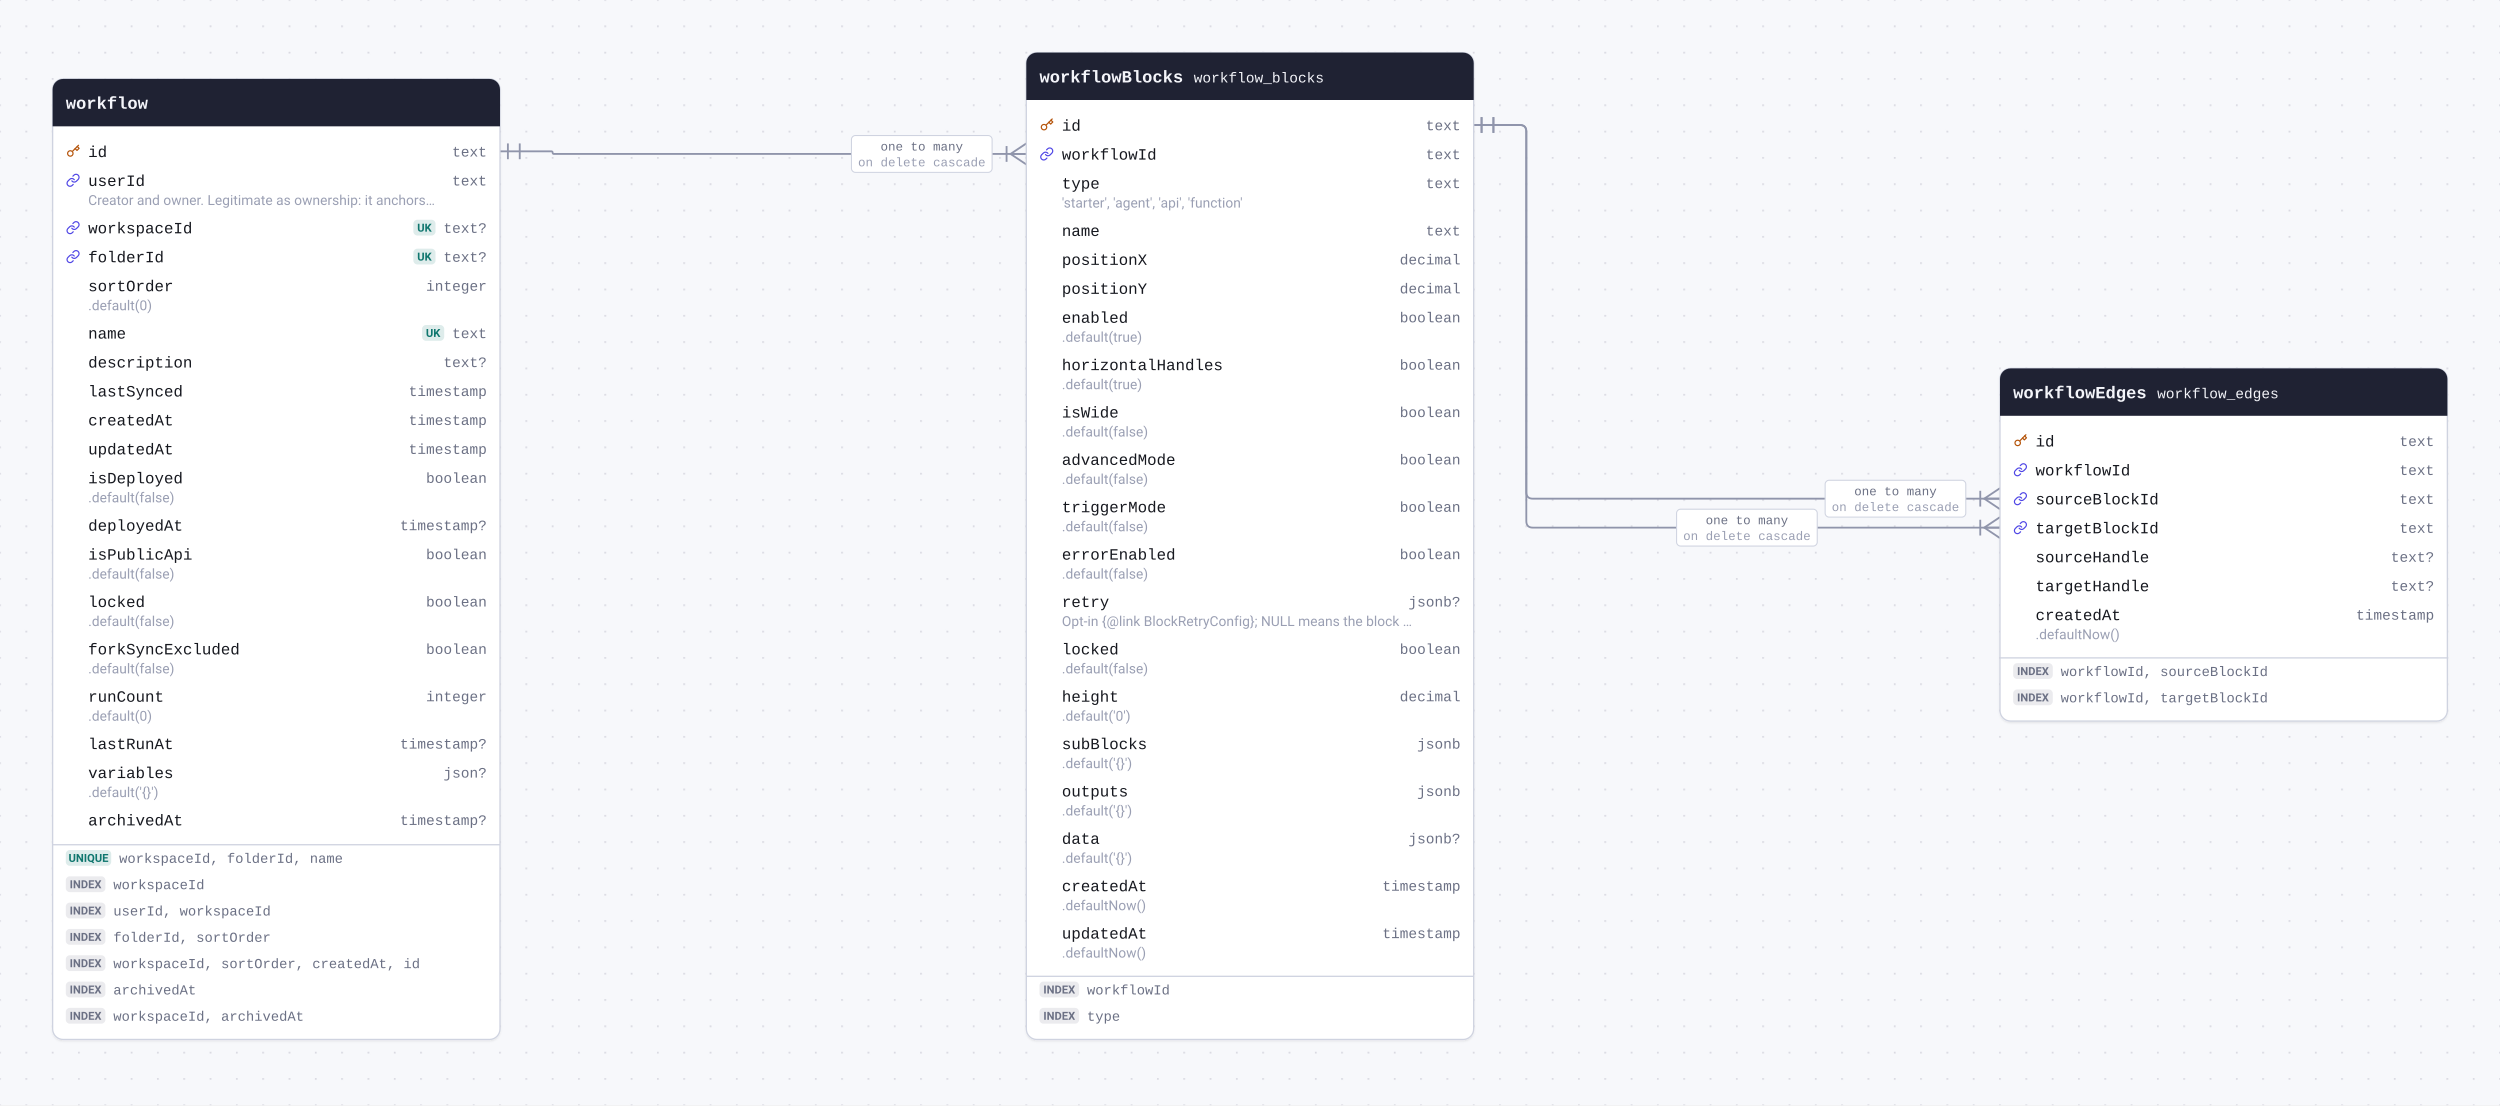
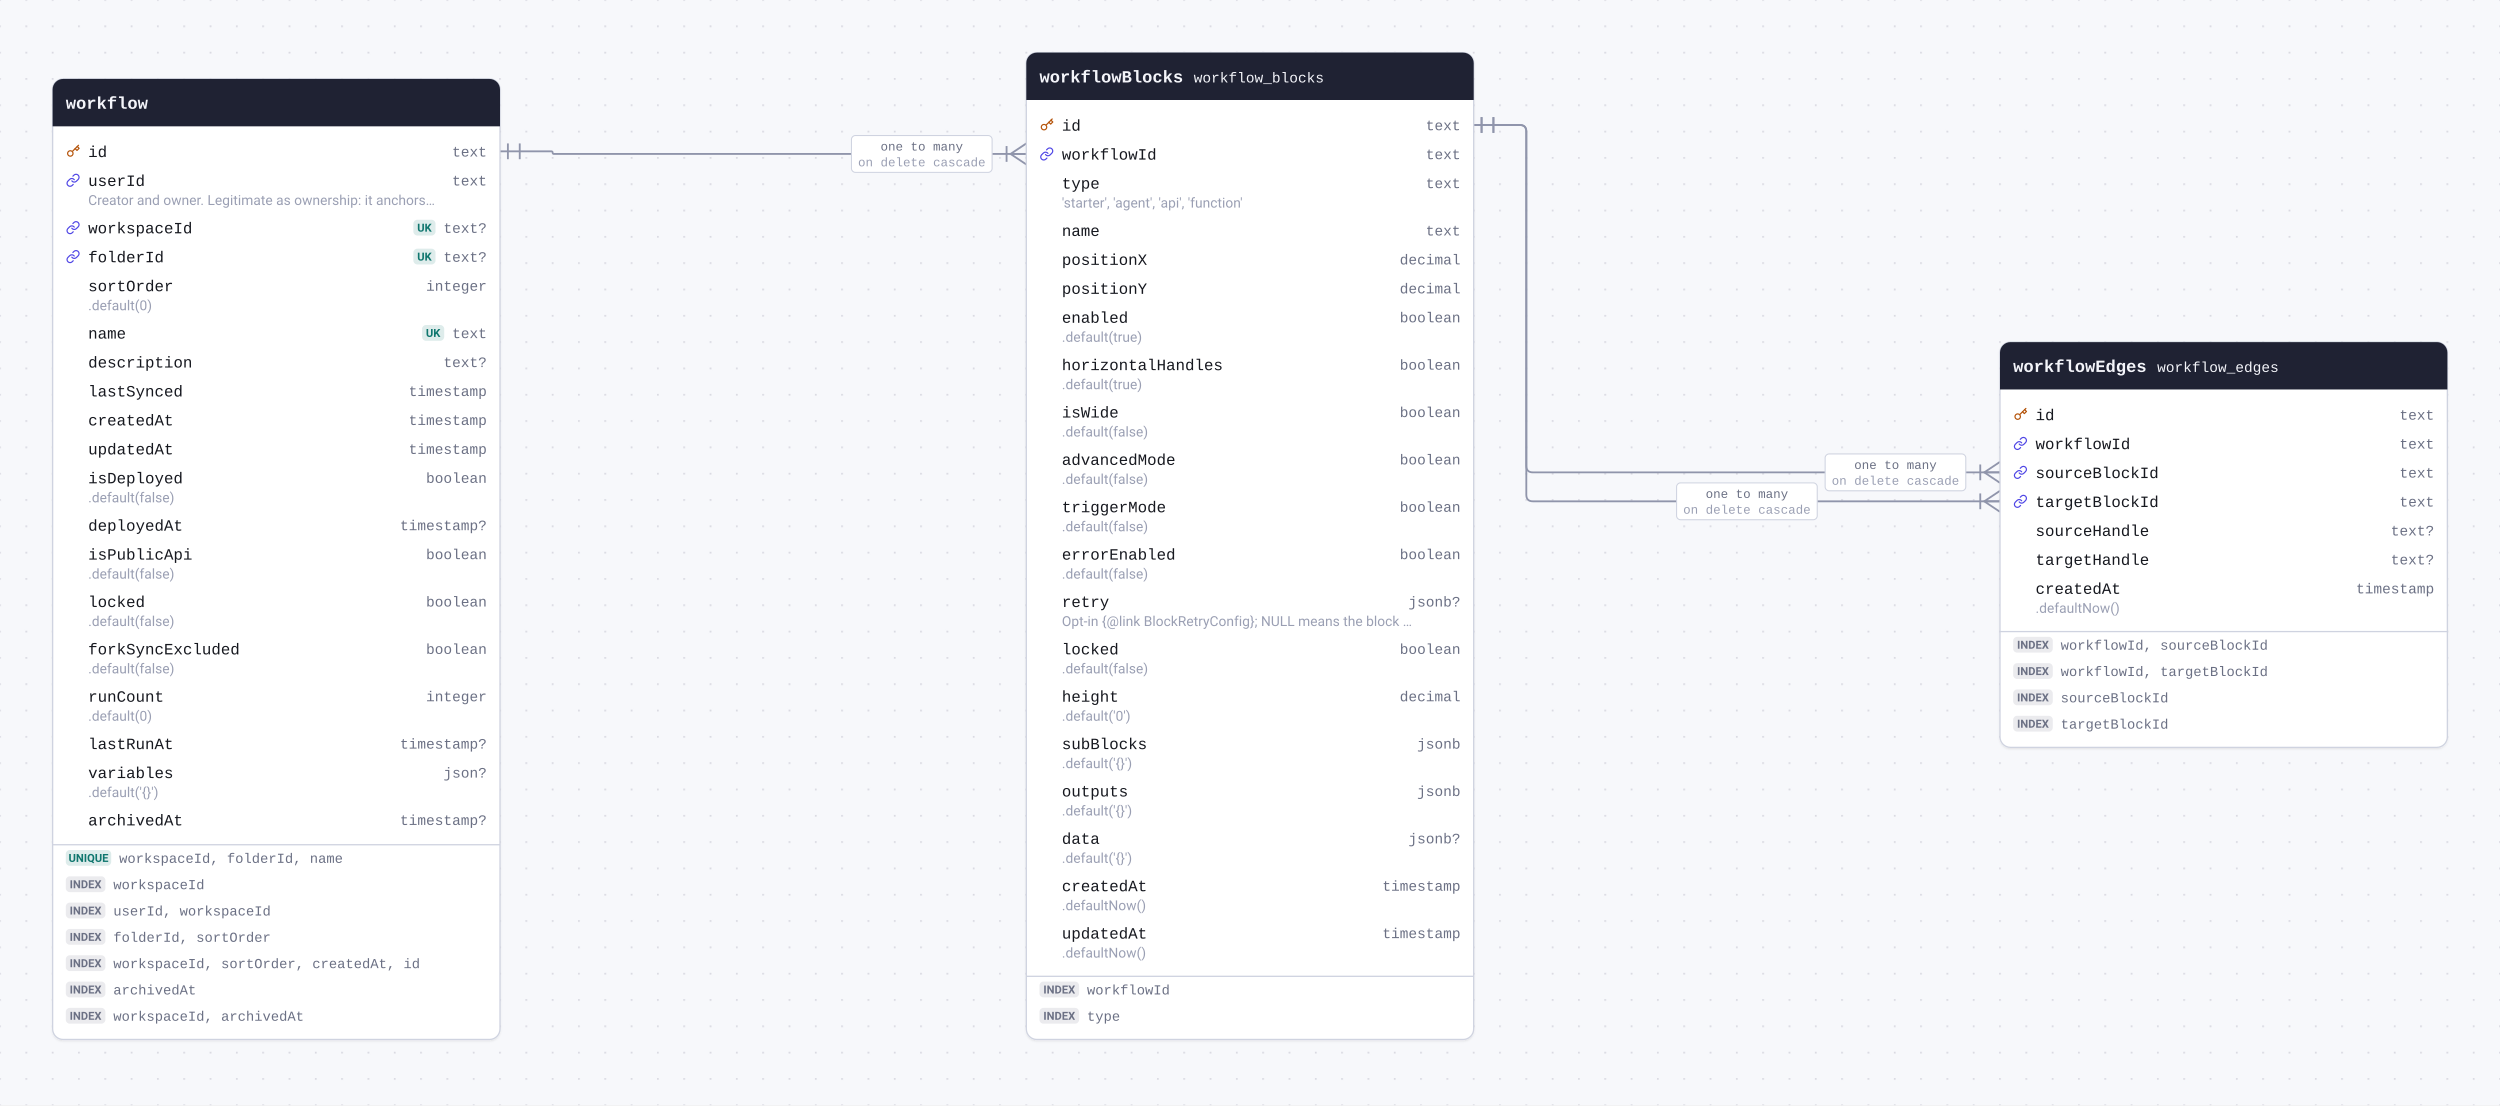
<svg xmlns="http://www.w3.org/2000/svg" width="1900" height="840" viewBox="0 0 1900 840">
  <defs>
    <pattern id="dots" x="-0.7" y="-0.7" width="20" height="20" patternUnits="userSpaceOnUse">
      <circle cx="0.7" cy="0.7" r="0.7" fill="#d4d4dc" />
    </pattern>
    <filter id="node-shadow" x="-5%" y="-5%" width="110%" height="115%">
      <feDropShadow dx="0" dy="1" stdDeviation="1" flood-color="#000000" flood-opacity="0.08" />
    </filter>
  </defs>
  <rect x="0" y="0" width="1900" height="840" fill="#f7f8fb" />
  <rect x="0" y="0" width="1900" height="840" fill="url(#dots)" />
  <g class="relation-edge">
    <path d="M380 115L400 115L 419,115Q 420,115 420,116L 420,116Q 420,117 421,117L760 117L780 117" fill="none" stroke="#9095ab" stroke-width="1.4" />
    <g transform="translate(380 115) scale(-1 1)" fill="none" stroke="#9095ab" stroke-width="1.4">
      <path d="M-6 -6 L-6 6" />
      <path d="M-15 -6 L-15 6" />
    </g>
    <g transform="translate(780 117)" fill="none" stroke="#9095ab" stroke-width="1.4">
      <path d="M0 -8 L-12 0 L0 8 M-12 0 L0 0" />
      <path d="M-15 -6 L-15 6" />
    </g>
  </g>
  <g class="relation-edge">
-     <path d="M1120 95L1140 95L 1155,95Q 1160,95 1160,100L 1160,374Q 1160,379 1165,379L1500 379L1520 379" fill="none" stroke="#9095ab" stroke-width="1.4" />
+     <path d="M1120 95L1140 95L 1155,95Q 1160,95 1160,100L 1160,354Q 1160,359 1165,359L1500 359L1520 359" fill="none" stroke="#9095ab" stroke-width="1.4" />
    <g transform="translate(1120 95) scale(-1 1)" fill="none" stroke="#9095ab" stroke-width="1.4">
      <path d="M-6 -6 L-6 6" />
      <path d="M-15 -6 L-15 6" />
    </g>
-     <g transform="translate(1520 379)" fill="none" stroke="#9095ab" stroke-width="1.4">
+     <g transform="translate(1520 359)" fill="none" stroke="#9095ab" stroke-width="1.4">
      <path d="M0 -8 L-12 0 L0 8 M-12 0 L0 0" />
      <path d="M-15 -6 L-15 6" />
    </g>
  </g>
  <g class="relation-edge">
-     <path d="M1120 95L1140 95L 1155,95Q 1160,95 1160,100L 1160,396Q 1160,401 1165,401L1500 401L1520 401" fill="none" stroke="#9095ab" stroke-width="1.4" />
+     <path d="M1120 95L1140 95L 1155,95Q 1160,95 1160,100L 1160,376Q 1160,381 1165,381L1500 381L1520 381" fill="none" stroke="#9095ab" stroke-width="1.4" />
    <g transform="translate(1120 95) scale(-1 1)" fill="none" stroke="#9095ab" stroke-width="1.4">
      <path d="M-6 -6 L-6 6" />
      <path d="M-15 -6 L-15 6" />
    </g>
-     <g transform="translate(1520 401)" fill="none" stroke="#9095ab" stroke-width="1.4">
+     <g transform="translate(1520 381)" fill="none" stroke="#9095ab" stroke-width="1.4">
      <path d="M0 -8 L-12 0 L0 8 M-12 0 L0 0" />
      <path d="M-15 -6 L-15 6" />
    </g>
  </g>
  <g class="model-node">
    <clipPath id="node-clip-0">
      <rect x="40" y="60" width="340" height="730" rx="8" />
    </clipPath>
    <rect x="40" y="60" width="340" height="730" rx="8" fill="#ffffff" stroke="#cfd3e0" filter="url(#node-shadow)" />
    <rect x="40" y="60" width="340" height="36" fill="#1f2233" clip-path="url(#node-clip-0)" />
    <text x="50" y="82.68" font-family="ui-monospace, SF Mono, Menlo, Consolas, Liberation Mono, DejaVu Sans Mono, monospace" font-size="13" font-weight="700" fill="#f4f5fa">workflow</text>
    <g transform="translate(50 109.5) scale(0.46)" fill="none" stroke="#b45309" stroke-width="2" stroke-linecap="round" stroke-linejoin="round">
      <circle cx="7.5" cy="15.5" r="4.5" />
      <path d="m21 2-9.6 9.6" />
      <path d="m15.5 7.5 3 3L22 7l-3-3" />
    </g>
    <text x="67" y="119.32" font-family="ui-monospace, SF Mono, Menlo, Consolas, Liberation Mono, DejaVu Sans Mono, monospace" font-size="12" fill="#16181f">id</text>
    <text x="370" y="118.96" font-family="ui-monospace, SF Mono, Menlo, Consolas, Liberation Mono, DejaVu Sans Mono, monospace" font-size="11" text-anchor="end" fill="#6b7084">text</text>
    <g transform="translate(50 131.5) scale(0.46)" fill="none" stroke="#4f46e5" stroke-width="2" stroke-linecap="round" stroke-linejoin="round">
      <path d="M10 13a5 5 0 0 0 7.54.54l3-3a5 5 0 0 0-7.07-7.07l-1.72 1.71" />
      <path d="M14 11a5 5 0 0 0-7.54-.54l-3 3a5 5 0 0 0 7.07 7.07l1.71-1.71" />
    </g>
    <text x="67" y="141.32" font-family="ui-monospace, SF Mono, Menlo, Consolas, Liberation Mono, DejaVu Sans Mono, monospace" font-size="12" fill="#16181f">userId</text>
    <text x="370" y="140.96" font-family="ui-monospace, SF Mono, Menlo, Consolas, Liberation Mono, DejaVu Sans Mono, monospace" font-size="11" text-anchor="end" fill="#6b7084">text</text>
    <text x="67" y="155.78" font-family="ui-sans-serif, -apple-system, Segoe UI, Roboto, Helvetica Neue, Arial, DejaVu Sans, sans-serif" font-size="10.5" fill="#9a9fb3">Creator and owner. Legitimate as ownership: it anchors…</text>
    <g transform="translate(50 167.5) scale(0.46)" fill="none" stroke="#4f46e5" stroke-width="2" stroke-linecap="round" stroke-linejoin="round">
      <path d="M10 13a5 5 0 0 0 7.54.54l3-3a5 5 0 0 0-7.07-7.07l-1.72 1.71" />
      <path d="M14 11a5 5 0 0 0-7.54-.54l-3 3a5 5 0 0 0 7.07 7.07l1.71-1.71" />
    </g>
    <rect x="314.16" y="167" width="16.84" height="12" rx="3" fill="#0f766e" fill-opacity="0.14" />
    <text x="322.58" y="176.06" font-family="ui-sans-serif, -apple-system, Segoe UI, Roboto, Helvetica Neue, Arial, DejaVu Sans, sans-serif" font-size="8.5" font-weight="600" text-anchor="middle" fill="#0f766e">UK</text>
    <text x="67" y="177.32" font-family="ui-monospace, SF Mono, Menlo, Consolas, Liberation Mono, DejaVu Sans Mono, monospace" font-size="12" fill="#16181f">workspaceId</text>
    <text x="370" y="176.96" font-family="ui-monospace, SF Mono, Menlo, Consolas, Liberation Mono, DejaVu Sans Mono, monospace" font-size="11" text-anchor="end" fill="#6b7084">text?</text>
    <g transform="translate(50 189.5) scale(0.46)" fill="none" stroke="#4f46e5" stroke-width="2" stroke-linecap="round" stroke-linejoin="round">
      <path d="M10 13a5 5 0 0 0 7.54.54l3-3a5 5 0 0 0-7.07-7.07l-1.72 1.71" />
      <path d="M14 11a5 5 0 0 0-7.54-.54l-3 3a5 5 0 0 0 7.07 7.07l1.71-1.71" />
    </g>
    <rect x="314.16" y="189" width="16.84" height="12" rx="3" fill="#0f766e" fill-opacity="0.14" />
    <text x="322.58" y="198.06" font-family="ui-sans-serif, -apple-system, Segoe UI, Roboto, Helvetica Neue, Arial, DejaVu Sans, sans-serif" font-size="8.5" font-weight="600" text-anchor="middle" fill="#0f766e">UK</text>
    <text x="67" y="199.32" font-family="ui-monospace, SF Mono, Menlo, Consolas, Liberation Mono, DejaVu Sans Mono, monospace" font-size="12" fill="#16181f">folderId</text>
    <text x="370" y="198.96" font-family="ui-monospace, SF Mono, Menlo, Consolas, Liberation Mono, DejaVu Sans Mono, monospace" font-size="11" text-anchor="end" fill="#6b7084">text?</text>
    <text x="67" y="221.32" font-family="ui-monospace, SF Mono, Menlo, Consolas, Liberation Mono, DejaVu Sans Mono, monospace" font-size="12" fill="#16181f">sortOrder</text>
    <text x="370" y="220.96" font-family="ui-monospace, SF Mono, Menlo, Consolas, Liberation Mono, DejaVu Sans Mono, monospace" font-size="11" text-anchor="end" fill="#6b7084">integer</text>
    <text x="67" y="235.78" font-family="ui-sans-serif, -apple-system, Segoe UI, Roboto, Helvetica Neue, Arial, DejaVu Sans, sans-serif" font-size="10.5" fill="#9a9fb3">.default(0)</text>
    <rect x="320.76" y="247" width="16.84" height="12" rx="3" fill="#0f766e" fill-opacity="0.14" />
    <text x="329.18" y="256.06" font-family="ui-sans-serif, -apple-system, Segoe UI, Roboto, Helvetica Neue, Arial, DejaVu Sans, sans-serif" font-size="8.5" font-weight="600" text-anchor="middle" fill="#0f766e">UK</text>
    <text x="67" y="257.32" font-family="ui-monospace, SF Mono, Menlo, Consolas, Liberation Mono, DejaVu Sans Mono, monospace" font-size="12" fill="#16181f">name</text>
    <text x="370" y="256.96" font-family="ui-monospace, SF Mono, Menlo, Consolas, Liberation Mono, DejaVu Sans Mono, monospace" font-size="11" text-anchor="end" fill="#6b7084">text</text>
    <text x="67" y="279.32" font-family="ui-monospace, SF Mono, Menlo, Consolas, Liberation Mono, DejaVu Sans Mono, monospace" font-size="12" fill="#16181f">description</text>
    <text x="370" y="278.96" font-family="ui-monospace, SF Mono, Menlo, Consolas, Liberation Mono, DejaVu Sans Mono, monospace" font-size="11" text-anchor="end" fill="#6b7084">text?</text>
    <text x="67" y="301.32" font-family="ui-monospace, SF Mono, Menlo, Consolas, Liberation Mono, DejaVu Sans Mono, monospace" font-size="12" fill="#16181f">lastSynced</text>
    <text x="370" y="300.96" font-family="ui-monospace, SF Mono, Menlo, Consolas, Liberation Mono, DejaVu Sans Mono, monospace" font-size="11" text-anchor="end" fill="#6b7084">timestamp</text>
    <text x="67" y="323.32" font-family="ui-monospace, SF Mono, Menlo, Consolas, Liberation Mono, DejaVu Sans Mono, monospace" font-size="12" fill="#16181f">createdAt</text>
    <text x="370" y="322.96" font-family="ui-monospace, SF Mono, Menlo, Consolas, Liberation Mono, DejaVu Sans Mono, monospace" font-size="11" text-anchor="end" fill="#6b7084">timestamp</text>
    <text x="67" y="345.32" font-family="ui-monospace, SF Mono, Menlo, Consolas, Liberation Mono, DejaVu Sans Mono, monospace" font-size="12" fill="#16181f">updatedAt</text>
    <text x="370" y="344.96" font-family="ui-monospace, SF Mono, Menlo, Consolas, Liberation Mono, DejaVu Sans Mono, monospace" font-size="11" text-anchor="end" fill="#6b7084">timestamp</text>
    <text x="67" y="367.32" font-family="ui-monospace, SF Mono, Menlo, Consolas, Liberation Mono, DejaVu Sans Mono, monospace" font-size="12" fill="#16181f">isDeployed</text>
    <text x="370" y="366.96" font-family="ui-monospace, SF Mono, Menlo, Consolas, Liberation Mono, DejaVu Sans Mono, monospace" font-size="11" text-anchor="end" fill="#6b7084">boolean</text>
    <text x="67" y="381.78" font-family="ui-sans-serif, -apple-system, Segoe UI, Roboto, Helvetica Neue, Arial, DejaVu Sans, sans-serif" font-size="10.5" fill="#9a9fb3">.default(false)</text>
    <text x="67" y="403.32" font-family="ui-monospace, SF Mono, Menlo, Consolas, Liberation Mono, DejaVu Sans Mono, monospace" font-size="12" fill="#16181f">deployedAt</text>
    <text x="370" y="402.96" font-family="ui-monospace, SF Mono, Menlo, Consolas, Liberation Mono, DejaVu Sans Mono, monospace" font-size="11" text-anchor="end" fill="#6b7084">timestamp?</text>
    <text x="67" y="425.32" font-family="ui-monospace, SF Mono, Menlo, Consolas, Liberation Mono, DejaVu Sans Mono, monospace" font-size="12" fill="#16181f">isPublicApi</text>
    <text x="370" y="424.96" font-family="ui-monospace, SF Mono, Menlo, Consolas, Liberation Mono, DejaVu Sans Mono, monospace" font-size="11" text-anchor="end" fill="#6b7084">boolean</text>
    <text x="67" y="439.78" font-family="ui-sans-serif, -apple-system, Segoe UI, Roboto, Helvetica Neue, Arial, DejaVu Sans, sans-serif" font-size="10.5" fill="#9a9fb3">.default(false)</text>
    <text x="67" y="461.32" font-family="ui-monospace, SF Mono, Menlo, Consolas, Liberation Mono, DejaVu Sans Mono, monospace" font-size="12" fill="#16181f">locked</text>
    <text x="370" y="460.96" font-family="ui-monospace, SF Mono, Menlo, Consolas, Liberation Mono, DejaVu Sans Mono, monospace" font-size="11" text-anchor="end" fill="#6b7084">boolean</text>
    <text x="67" y="475.78" font-family="ui-sans-serif, -apple-system, Segoe UI, Roboto, Helvetica Neue, Arial, DejaVu Sans, sans-serif" font-size="10.5" fill="#9a9fb3">.default(false)</text>
    <text x="67" y="497.32" font-family="ui-monospace, SF Mono, Menlo, Consolas, Liberation Mono, DejaVu Sans Mono, monospace" font-size="12" fill="#16181f">forkSyncExcluded</text>
    <text x="370" y="496.96" font-family="ui-monospace, SF Mono, Menlo, Consolas, Liberation Mono, DejaVu Sans Mono, monospace" font-size="11" text-anchor="end" fill="#6b7084">boolean</text>
    <text x="67" y="511.78" font-family="ui-sans-serif, -apple-system, Segoe UI, Roboto, Helvetica Neue, Arial, DejaVu Sans, sans-serif" font-size="10.5" fill="#9a9fb3">.default(false)</text>
    <text x="67" y="533.32" font-family="ui-monospace, SF Mono, Menlo, Consolas, Liberation Mono, DejaVu Sans Mono, monospace" font-size="12" fill="#16181f">runCount</text>
    <text x="370" y="532.96" font-family="ui-monospace, SF Mono, Menlo, Consolas, Liberation Mono, DejaVu Sans Mono, monospace" font-size="11" text-anchor="end" fill="#6b7084">integer</text>
    <text x="67" y="547.78" font-family="ui-sans-serif, -apple-system, Segoe UI, Roboto, Helvetica Neue, Arial, DejaVu Sans, sans-serif" font-size="10.5" fill="#9a9fb3">.default(0)</text>
    <text x="67" y="569.32" font-family="ui-monospace, SF Mono, Menlo, Consolas, Liberation Mono, DejaVu Sans Mono, monospace" font-size="12" fill="#16181f">lastRunAt</text>
    <text x="370" y="568.96" font-family="ui-monospace, SF Mono, Menlo, Consolas, Liberation Mono, DejaVu Sans Mono, monospace" font-size="11" text-anchor="end" fill="#6b7084">timestamp?</text>
    <text x="67" y="591.32" font-family="ui-monospace, SF Mono, Menlo, Consolas, Liberation Mono, DejaVu Sans Mono, monospace" font-size="12" fill="#16181f">variables</text>
    <text x="370" y="590.96" font-family="ui-monospace, SF Mono, Menlo, Consolas, Liberation Mono, DejaVu Sans Mono, monospace" font-size="11" text-anchor="end" fill="#6b7084">json?</text>
    <text x="67" y="605.78" font-family="ui-sans-serif, -apple-system, Segoe UI, Roboto, Helvetica Neue, Arial, DejaVu Sans, sans-serif" font-size="10.5" fill="#9a9fb3">.default('{}')</text>
    <text x="67" y="627.32" font-family="ui-monospace, SF Mono, Menlo, Consolas, Liberation Mono, DejaVu Sans Mono, monospace" font-size="12" fill="#16181f">archivedAt</text>
    <text x="370" y="626.96" font-family="ui-monospace, SF Mono, Menlo, Consolas, Liberation Mono, DejaVu Sans Mono, monospace" font-size="11" text-anchor="end" fill="#6b7084">timestamp?</text>
    <path d="M40 642H380" stroke="#cfd3e0" stroke-width="1" />
    <rect x="50" y="646" width="34.52" height="12" rx="3" fill="#0f766e" fill-opacity="0.14" />
    <text x="67.26" y="655.06" font-family="ui-sans-serif, -apple-system, Segoe UI, Roboto, Helvetica Neue, Arial, DejaVu Sans, sans-serif" font-size="8.5" font-weight="600" text-anchor="middle" fill="#0f766e">UNIQUE</text>
    <text x="90.52" y="655.78" font-family="ui-monospace, SF Mono, Menlo, Consolas, Liberation Mono, DejaVu Sans Mono, monospace" font-size="10.5" fill="#6b7084">workspaceId, folderId, name</text>
    <rect x="50" y="666" width="30.1" height="12" rx="3" fill="#6b7084" fill-opacity="0.14" />
    <text x="65.05" y="675.06" font-family="ui-sans-serif, -apple-system, Segoe UI, Roboto, Helvetica Neue, Arial, DejaVu Sans, sans-serif" font-size="8.5" font-weight="600" text-anchor="middle" fill="#6b7084">INDEX</text>
    <text x="86.1" y="675.78" font-family="ui-monospace, SF Mono, Menlo, Consolas, Liberation Mono, DejaVu Sans Mono, monospace" font-size="10.5" fill="#6b7084">workspaceId</text>
    <rect x="50" y="686" width="30.1" height="12" rx="3" fill="#6b7084" fill-opacity="0.14" />
    <text x="65.05" y="695.06" font-family="ui-sans-serif, -apple-system, Segoe UI, Roboto, Helvetica Neue, Arial, DejaVu Sans, sans-serif" font-size="8.5" font-weight="600" text-anchor="middle" fill="#6b7084">INDEX</text>
    <text x="86.1" y="695.78" font-family="ui-monospace, SF Mono, Menlo, Consolas, Liberation Mono, DejaVu Sans Mono, monospace" font-size="10.5" fill="#6b7084">userId, workspaceId</text>
    <rect x="50" y="706" width="30.1" height="12" rx="3" fill="#6b7084" fill-opacity="0.14" />
    <text x="65.05" y="715.06" font-family="ui-sans-serif, -apple-system, Segoe UI, Roboto, Helvetica Neue, Arial, DejaVu Sans, sans-serif" font-size="8.5" font-weight="600" text-anchor="middle" fill="#6b7084">INDEX</text>
    <text x="86.1" y="715.78" font-family="ui-monospace, SF Mono, Menlo, Consolas, Liberation Mono, DejaVu Sans Mono, monospace" font-size="10.5" fill="#6b7084">folderId, sortOrder</text>
    <rect x="50" y="726" width="30.1" height="12" rx="3" fill="#6b7084" fill-opacity="0.14" />
    <text x="65.05" y="735.06" font-family="ui-sans-serif, -apple-system, Segoe UI, Roboto, Helvetica Neue, Arial, DejaVu Sans, sans-serif" font-size="8.5" font-weight="600" text-anchor="middle" fill="#6b7084">INDEX</text>
    <text x="86.1" y="735.78" font-family="ui-monospace, SF Mono, Menlo, Consolas, Liberation Mono, DejaVu Sans Mono, monospace" font-size="10.5" fill="#6b7084">workspaceId, sortOrder, createdAt, id</text>
    <rect x="50" y="746" width="30.1" height="12" rx="3" fill="#6b7084" fill-opacity="0.14" />
    <text x="65.05" y="755.06" font-family="ui-sans-serif, -apple-system, Segoe UI, Roboto, Helvetica Neue, Arial, DejaVu Sans, sans-serif" font-size="8.5" font-weight="600" text-anchor="middle" fill="#6b7084">INDEX</text>
    <text x="86.1" y="755.78" font-family="ui-monospace, SF Mono, Menlo, Consolas, Liberation Mono, DejaVu Sans Mono, monospace" font-size="10.5" fill="#6b7084">archivedAt</text>
    <rect x="50" y="766" width="30.1" height="12" rx="3" fill="#6b7084" fill-opacity="0.14" />
    <text x="65.05" y="775.06" font-family="ui-sans-serif, -apple-system, Segoe UI, Roboto, Helvetica Neue, Arial, DejaVu Sans, sans-serif" font-size="8.5" font-weight="600" text-anchor="middle" fill="#6b7084">INDEX</text>
    <text x="86.1" y="775.78" font-family="ui-monospace, SF Mono, Menlo, Consolas, Liberation Mono, DejaVu Sans Mono, monospace" font-size="10.5" fill="#6b7084">workspaceId, archivedAt</text>
  </g>
  <g class="model-node">
    <clipPath id="node-clip-1">
      <rect x="780" y="40" width="340" height="750" rx="8" />
    </clipPath>
    <rect x="780" y="40" width="340" height="750" rx="8" fill="#ffffff" stroke="#cfd3e0" filter="url(#node-shadow)" />
    <rect x="780" y="40" width="340" height="36" fill="#1f2233" clip-path="url(#node-clip-1)" />
    <text x="790" y="62.68" font-family="ui-monospace, SF Mono, Menlo, Consolas, Liberation Mono, DejaVu Sans Mono, monospace" font-size="13" font-weight="700" fill="#f4f5fa">workflowBlocks<tspan dx="8" font-size="11" font-weight="400" opacity="0.6">workflow_blocks</tspan>
    </text>
    <g transform="translate(790 89.5) scale(0.46)" fill="none" stroke="#b45309" stroke-width="2" stroke-linecap="round" stroke-linejoin="round">
      <circle cx="7.5" cy="15.5" r="4.5" />
      <path d="m21 2-9.6 9.6" />
      <path d="m15.5 7.5 3 3L22 7l-3-3" />
    </g>
    <text x="807" y="99.32" font-family="ui-monospace, SF Mono, Menlo, Consolas, Liberation Mono, DejaVu Sans Mono, monospace" font-size="12" fill="#16181f">id</text>
    <text x="1110" y="98.96" font-family="ui-monospace, SF Mono, Menlo, Consolas, Liberation Mono, DejaVu Sans Mono, monospace" font-size="11" text-anchor="end" fill="#6b7084">text</text>
    <g transform="translate(790 111.5) scale(0.46)" fill="none" stroke="#4f46e5" stroke-width="2" stroke-linecap="round" stroke-linejoin="round">
      <path d="M10 13a5 5 0 0 0 7.54.54l3-3a5 5 0 0 0-7.07-7.07l-1.72 1.71" />
      <path d="M14 11a5 5 0 0 0-7.54-.54l-3 3a5 5 0 0 0 7.07 7.07l1.71-1.71" />
    </g>
    <text x="807" y="121.32" font-family="ui-monospace, SF Mono, Menlo, Consolas, Liberation Mono, DejaVu Sans Mono, monospace" font-size="12" fill="#16181f">workflowId</text>
    <text x="1110" y="120.96" font-family="ui-monospace, SF Mono, Menlo, Consolas, Liberation Mono, DejaVu Sans Mono, monospace" font-size="11" text-anchor="end" fill="#6b7084">text</text>
    <text x="807" y="143.32" font-family="ui-monospace, SF Mono, Menlo, Consolas, Liberation Mono, DejaVu Sans Mono, monospace" font-size="12" fill="#16181f">type</text>
    <text x="1110" y="142.96" font-family="ui-monospace, SF Mono, Menlo, Consolas, Liberation Mono, DejaVu Sans Mono, monospace" font-size="11" text-anchor="end" fill="#6b7084">text</text>
    <text x="807" y="157.78" font-family="ui-sans-serif, -apple-system, Segoe UI, Roboto, Helvetica Neue, Arial, DejaVu Sans, sans-serif" font-size="10.5" fill="#9a9fb3">'starter', 'agent', 'api', 'function'</text>
    <text x="807" y="179.32" font-family="ui-monospace, SF Mono, Menlo, Consolas, Liberation Mono, DejaVu Sans Mono, monospace" font-size="12" fill="#16181f">name</text>
    <text x="1110" y="178.96" font-family="ui-monospace, SF Mono, Menlo, Consolas, Liberation Mono, DejaVu Sans Mono, monospace" font-size="11" text-anchor="end" fill="#6b7084">text</text>
    <text x="807" y="201.32" font-family="ui-monospace, SF Mono, Menlo, Consolas, Liberation Mono, DejaVu Sans Mono, monospace" font-size="12" fill="#16181f">positionX</text>
    <text x="1110" y="200.96" font-family="ui-monospace, SF Mono, Menlo, Consolas, Liberation Mono, DejaVu Sans Mono, monospace" font-size="11" text-anchor="end" fill="#6b7084">decimal</text>
    <text x="807" y="223.32" font-family="ui-monospace, SF Mono, Menlo, Consolas, Liberation Mono, DejaVu Sans Mono, monospace" font-size="12" fill="#16181f">positionY</text>
    <text x="1110" y="222.96" font-family="ui-monospace, SF Mono, Menlo, Consolas, Liberation Mono, DejaVu Sans Mono, monospace" font-size="11" text-anchor="end" fill="#6b7084">decimal</text>
    <text x="807" y="245.32" font-family="ui-monospace, SF Mono, Menlo, Consolas, Liberation Mono, DejaVu Sans Mono, monospace" font-size="12" fill="#16181f">enabled</text>
    <text x="1110" y="244.96" font-family="ui-monospace, SF Mono, Menlo, Consolas, Liberation Mono, DejaVu Sans Mono, monospace" font-size="11" text-anchor="end" fill="#6b7084">boolean</text>
    <text x="807" y="259.78" font-family="ui-sans-serif, -apple-system, Segoe UI, Roboto, Helvetica Neue, Arial, DejaVu Sans, sans-serif" font-size="10.5" fill="#9a9fb3">.default(true)</text>
    <text x="807" y="281.32" font-family="ui-monospace, SF Mono, Menlo, Consolas, Liberation Mono, DejaVu Sans Mono, monospace" font-size="12" fill="#16181f">horizontalHandles</text>
    <text x="1110" y="280.96" font-family="ui-monospace, SF Mono, Menlo, Consolas, Liberation Mono, DejaVu Sans Mono, monospace" font-size="11" text-anchor="end" fill="#6b7084">boolean</text>
    <text x="807" y="295.78" font-family="ui-sans-serif, -apple-system, Segoe UI, Roboto, Helvetica Neue, Arial, DejaVu Sans, sans-serif" font-size="10.5" fill="#9a9fb3">.default(true)</text>
    <text x="807" y="317.32" font-family="ui-monospace, SF Mono, Menlo, Consolas, Liberation Mono, DejaVu Sans Mono, monospace" font-size="12" fill="#16181f">isWide</text>
    <text x="1110" y="316.96" font-family="ui-monospace, SF Mono, Menlo, Consolas, Liberation Mono, DejaVu Sans Mono, monospace" font-size="11" text-anchor="end" fill="#6b7084">boolean</text>
    <text x="807" y="331.78" font-family="ui-sans-serif, -apple-system, Segoe UI, Roboto, Helvetica Neue, Arial, DejaVu Sans, sans-serif" font-size="10.5" fill="#9a9fb3">.default(false)</text>
    <text x="807" y="353.32" font-family="ui-monospace, SF Mono, Menlo, Consolas, Liberation Mono, DejaVu Sans Mono, monospace" font-size="12" fill="#16181f">advancedMode</text>
    <text x="1110" y="352.96" font-family="ui-monospace, SF Mono, Menlo, Consolas, Liberation Mono, DejaVu Sans Mono, monospace" font-size="11" text-anchor="end" fill="#6b7084">boolean</text>
    <text x="807" y="367.78" font-family="ui-sans-serif, -apple-system, Segoe UI, Roboto, Helvetica Neue, Arial, DejaVu Sans, sans-serif" font-size="10.5" fill="#9a9fb3">.default(false)</text>
    <text x="807" y="389.32" font-family="ui-monospace, SF Mono, Menlo, Consolas, Liberation Mono, DejaVu Sans Mono, monospace" font-size="12" fill="#16181f">triggerMode</text>
    <text x="1110" y="388.96" font-family="ui-monospace, SF Mono, Menlo, Consolas, Liberation Mono, DejaVu Sans Mono, monospace" font-size="11" text-anchor="end" fill="#6b7084">boolean</text>
    <text x="807" y="403.78" font-family="ui-sans-serif, -apple-system, Segoe UI, Roboto, Helvetica Neue, Arial, DejaVu Sans, sans-serif" font-size="10.5" fill="#9a9fb3">.default(false)</text>
    <text x="807" y="425.32" font-family="ui-monospace, SF Mono, Menlo, Consolas, Liberation Mono, DejaVu Sans Mono, monospace" font-size="12" fill="#16181f">errorEnabled</text>
    <text x="1110" y="424.96" font-family="ui-monospace, SF Mono, Menlo, Consolas, Liberation Mono, DejaVu Sans Mono, monospace" font-size="11" text-anchor="end" fill="#6b7084">boolean</text>
    <text x="807" y="439.78" font-family="ui-sans-serif, -apple-system, Segoe UI, Roboto, Helvetica Neue, Arial, DejaVu Sans, sans-serif" font-size="10.5" fill="#9a9fb3">.default(false)</text>
    <text x="807" y="461.32" font-family="ui-monospace, SF Mono, Menlo, Consolas, Liberation Mono, DejaVu Sans Mono, monospace" font-size="12" fill="#16181f">retry</text>
    <text x="1110" y="460.96" font-family="ui-monospace, SF Mono, Menlo, Consolas, Liberation Mono, DejaVu Sans Mono, monospace" font-size="11" text-anchor="end" fill="#6b7084">jsonb?</text>
    <text x="807" y="475.78" font-family="ui-sans-serif, -apple-system, Segoe UI, Roboto, Helvetica Neue, Arial, DejaVu Sans, sans-serif" font-size="10.5" fill="#9a9fb3">Opt-in {@link BlockRetryConfig}; NULL means the block …</text>
    <text x="807" y="497.32" font-family="ui-monospace, SF Mono, Menlo, Consolas, Liberation Mono, DejaVu Sans Mono, monospace" font-size="12" fill="#16181f">locked</text>
    <text x="1110" y="496.96" font-family="ui-monospace, SF Mono, Menlo, Consolas, Liberation Mono, DejaVu Sans Mono, monospace" font-size="11" text-anchor="end" fill="#6b7084">boolean</text>
    <text x="807" y="511.78" font-family="ui-sans-serif, -apple-system, Segoe UI, Roboto, Helvetica Neue, Arial, DejaVu Sans, sans-serif" font-size="10.5" fill="#9a9fb3">.default(false)</text>
    <text x="807" y="533.32" font-family="ui-monospace, SF Mono, Menlo, Consolas, Liberation Mono, DejaVu Sans Mono, monospace" font-size="12" fill="#16181f">height</text>
    <text x="1110" y="532.96" font-family="ui-monospace, SF Mono, Menlo, Consolas, Liberation Mono, DejaVu Sans Mono, monospace" font-size="11" text-anchor="end" fill="#6b7084">decimal</text>
    <text x="807" y="547.78" font-family="ui-sans-serif, -apple-system, Segoe UI, Roboto, Helvetica Neue, Arial, DejaVu Sans, sans-serif" font-size="10.5" fill="#9a9fb3">.default('0')</text>
    <text x="807" y="569.32" font-family="ui-monospace, SF Mono, Menlo, Consolas, Liberation Mono, DejaVu Sans Mono, monospace" font-size="12" fill="#16181f">subBlocks</text>
    <text x="1110" y="568.96" font-family="ui-monospace, SF Mono, Menlo, Consolas, Liberation Mono, DejaVu Sans Mono, monospace" font-size="11" text-anchor="end" fill="#6b7084">jsonb</text>
    <text x="807" y="583.78" font-family="ui-sans-serif, -apple-system, Segoe UI, Roboto, Helvetica Neue, Arial, DejaVu Sans, sans-serif" font-size="10.5" fill="#9a9fb3">.default('{}')</text>
    <text x="807" y="605.32" font-family="ui-monospace, SF Mono, Menlo, Consolas, Liberation Mono, DejaVu Sans Mono, monospace" font-size="12" fill="#16181f">outputs</text>
    <text x="1110" y="604.96" font-family="ui-monospace, SF Mono, Menlo, Consolas, Liberation Mono, DejaVu Sans Mono, monospace" font-size="11" text-anchor="end" fill="#6b7084">jsonb</text>
    <text x="807" y="619.78" font-family="ui-sans-serif, -apple-system, Segoe UI, Roboto, Helvetica Neue, Arial, DejaVu Sans, sans-serif" font-size="10.5" fill="#9a9fb3">.default('{}')</text>
    <text x="807" y="641.32" font-family="ui-monospace, SF Mono, Menlo, Consolas, Liberation Mono, DejaVu Sans Mono, monospace" font-size="12" fill="#16181f">data</text>
    <text x="1110" y="640.96" font-family="ui-monospace, SF Mono, Menlo, Consolas, Liberation Mono, DejaVu Sans Mono, monospace" font-size="11" text-anchor="end" fill="#6b7084">jsonb?</text>
    <text x="807" y="655.78" font-family="ui-sans-serif, -apple-system, Segoe UI, Roboto, Helvetica Neue, Arial, DejaVu Sans, sans-serif" font-size="10.5" fill="#9a9fb3">.default('{}')</text>
    <text x="807" y="677.32" font-family="ui-monospace, SF Mono, Menlo, Consolas, Liberation Mono, DejaVu Sans Mono, monospace" font-size="12" fill="#16181f">createdAt</text>
    <text x="1110" y="676.96" font-family="ui-monospace, SF Mono, Menlo, Consolas, Liberation Mono, DejaVu Sans Mono, monospace" font-size="11" text-anchor="end" fill="#6b7084">timestamp</text>
    <text x="807" y="691.78" font-family="ui-sans-serif, -apple-system, Segoe UI, Roboto, Helvetica Neue, Arial, DejaVu Sans, sans-serif" font-size="10.5" fill="#9a9fb3">.defaultNow()</text>
    <text x="807" y="713.32" font-family="ui-monospace, SF Mono, Menlo, Consolas, Liberation Mono, DejaVu Sans Mono, monospace" font-size="12" fill="#16181f">updatedAt</text>
    <text x="1110" y="712.96" font-family="ui-monospace, SF Mono, Menlo, Consolas, Liberation Mono, DejaVu Sans Mono, monospace" font-size="11" text-anchor="end" fill="#6b7084">timestamp</text>
    <text x="807" y="727.78" font-family="ui-sans-serif, -apple-system, Segoe UI, Roboto, Helvetica Neue, Arial, DejaVu Sans, sans-serif" font-size="10.5" fill="#9a9fb3">.defaultNow()</text>
    <path d="M780 742H1120" stroke="#cfd3e0" stroke-width="1" />
    <rect x="790" y="746" width="30.1" height="12" rx="3" fill="#6b7084" fill-opacity="0.14" />
    <text x="805.05" y="755.06" font-family="ui-sans-serif, -apple-system, Segoe UI, Roboto, Helvetica Neue, Arial, DejaVu Sans, sans-serif" font-size="8.5" font-weight="600" text-anchor="middle" fill="#6b7084">INDEX</text>
    <text x="826.1" y="755.78" font-family="ui-monospace, SF Mono, Menlo, Consolas, Liberation Mono, DejaVu Sans Mono, monospace" font-size="10.5" fill="#6b7084">workflowId</text>
    <rect x="790" y="766" width="30.1" height="12" rx="3" fill="#6b7084" fill-opacity="0.14" />
    <text x="805.05" y="775.06" font-family="ui-sans-serif, -apple-system, Segoe UI, Roboto, Helvetica Neue, Arial, DejaVu Sans, sans-serif" font-size="8.5" font-weight="600" text-anchor="middle" fill="#6b7084">INDEX</text>
    <text x="826.1" y="775.78" font-family="ui-monospace, SF Mono, Menlo, Consolas, Liberation Mono, DejaVu Sans Mono, monospace" font-size="10.5" fill="#6b7084">type</text>
  </g>
  <g class="model-node">
    <clipPath id="node-clip-2">
-       <rect x="1520" y="280" width="340" height="268" rx="8" />
+       <rect x="1520" y="260" width="340" height="308" rx="8" />
    </clipPath>
-     <rect x="1520" y="280" width="340" height="268" rx="8" fill="#ffffff" stroke="#cfd3e0" filter="url(#node-shadow)" />
-     <rect x="1520" y="280" width="340" height="36" fill="#1f2233" clip-path="url(#node-clip-2)" />
-     <text x="1530" y="302.68" font-family="ui-monospace, SF Mono, Menlo, Consolas, Liberation Mono, DejaVu Sans Mono, monospace" font-size="13" font-weight="700" fill="#f4f5fa">workflowEdges<tspan dx="8" font-size="11" font-weight="400" opacity="0.6">workflow_edges</tspan>
+     <rect x="1520" y="260" width="340" height="308" rx="8" fill="#ffffff" stroke="#cfd3e0" filter="url(#node-shadow)" />
+     <rect x="1520" y="260" width="340" height="36" fill="#1f2233" clip-path="url(#node-clip-2)" />
+     <text x="1530" y="282.68" font-family="ui-monospace, SF Mono, Menlo, Consolas, Liberation Mono, DejaVu Sans Mono, monospace" font-size="13" font-weight="700" fill="#f4f5fa">workflowEdges<tspan dx="8" font-size="11" font-weight="400" opacity="0.6">workflow_edges</tspan>
    </text>
-     <g transform="translate(1530 329.5) scale(0.46)" fill="none" stroke="#b45309" stroke-width="2" stroke-linecap="round" stroke-linejoin="round">
+     <g transform="translate(1530 309.5) scale(0.46)" fill="none" stroke="#b45309" stroke-width="2" stroke-linecap="round" stroke-linejoin="round">
      <circle cx="7.5" cy="15.5" r="4.5" />
      <path d="m21 2-9.6 9.6" />
      <path d="m15.5 7.5 3 3L22 7l-3-3" />
    </g>
-     <text x="1547" y="339.32" font-family="ui-monospace, SF Mono, Menlo, Consolas, Liberation Mono, DejaVu Sans Mono, monospace" font-size="12" fill="#16181f">id</text>
-     <text x="1850" y="338.96" font-family="ui-monospace, SF Mono, Menlo, Consolas, Liberation Mono, DejaVu Sans Mono, monospace" font-size="11" text-anchor="end" fill="#6b7084">text</text>
-     <g transform="translate(1530 351.5) scale(0.46)" fill="none" stroke="#4f46e5" stroke-width="2" stroke-linecap="round" stroke-linejoin="round">
-       <path d="M10 13a5 5 0 0 0 7.54.54l3-3a5 5 0 0 0-7.07-7.07l-1.72 1.71" />
-       <path d="M14 11a5 5 0 0 0-7.54-.54l-3 3a5 5 0 0 0 7.07 7.07l1.71-1.71" />
-     </g>
-     <text x="1547" y="361.32" font-family="ui-monospace, SF Mono, Menlo, Consolas, Liberation Mono, DejaVu Sans Mono, monospace" font-size="12" fill="#16181f">workflowId</text>
-     <text x="1850" y="360.96" font-family="ui-monospace, SF Mono, Menlo, Consolas, Liberation Mono, DejaVu Sans Mono, monospace" font-size="11" text-anchor="end" fill="#6b7084">text</text>
-     <g transform="translate(1530 373.5) scale(0.46)" fill="none" stroke="#4f46e5" stroke-width="2" stroke-linecap="round" stroke-linejoin="round">
-       <path d="M10 13a5 5 0 0 0 7.54.54l3-3a5 5 0 0 0-7.07-7.07l-1.72 1.71" />
-       <path d="M14 11a5 5 0 0 0-7.54-.54l-3 3a5 5 0 0 0 7.07 7.07l1.71-1.71" />
-     </g>
-     <text x="1547" y="383.32" font-family="ui-monospace, SF Mono, Menlo, Consolas, Liberation Mono, DejaVu Sans Mono, monospace" font-size="12" fill="#16181f">sourceBlockId</text>
-     <text x="1850" y="382.96" font-family="ui-monospace, SF Mono, Menlo, Consolas, Liberation Mono, DejaVu Sans Mono, monospace" font-size="11" text-anchor="end" fill="#6b7084">text</text>
-     <g transform="translate(1530 395.5) scale(0.46)" fill="none" stroke="#4f46e5" stroke-width="2" stroke-linecap="round" stroke-linejoin="round">
-       <path d="M10 13a5 5 0 0 0 7.54.54l3-3a5 5 0 0 0-7.07-7.07l-1.72 1.71" />
-       <path d="M14 11a5 5 0 0 0-7.54-.54l-3 3a5 5 0 0 0 7.07 7.07l1.71-1.71" />
-     </g>
-     <text x="1547" y="405.32" font-family="ui-monospace, SF Mono, Menlo, Consolas, Liberation Mono, DejaVu Sans Mono, monospace" font-size="12" fill="#16181f">targetBlockId</text>
-     <text x="1850" y="404.96" font-family="ui-monospace, SF Mono, Menlo, Consolas, Liberation Mono, DejaVu Sans Mono, monospace" font-size="11" text-anchor="end" fill="#6b7084">text</text>
-     <text x="1547" y="427.32" font-family="ui-monospace, SF Mono, Menlo, Consolas, Liberation Mono, DejaVu Sans Mono, monospace" font-size="12" fill="#16181f">sourceHandle</text>
-     <text x="1850" y="426.96" font-family="ui-monospace, SF Mono, Menlo, Consolas, Liberation Mono, DejaVu Sans Mono, monospace" font-size="11" text-anchor="end" fill="#6b7084">text?</text>
-     <text x="1547" y="449.32" font-family="ui-monospace, SF Mono, Menlo, Consolas, Liberation Mono, DejaVu Sans Mono, monospace" font-size="12" fill="#16181f">targetHandle</text>
-     <text x="1850" y="448.96" font-family="ui-monospace, SF Mono, Menlo, Consolas, Liberation Mono, DejaVu Sans Mono, monospace" font-size="11" text-anchor="end" fill="#6b7084">text?</text>
-     <text x="1547" y="471.32" font-family="ui-monospace, SF Mono, Menlo, Consolas, Liberation Mono, DejaVu Sans Mono, monospace" font-size="12" fill="#16181f">createdAt</text>
-     <text x="1850" y="470.96" font-family="ui-monospace, SF Mono, Menlo, Consolas, Liberation Mono, DejaVu Sans Mono, monospace" font-size="11" text-anchor="end" fill="#6b7084">timestamp</text>
-     <text x="1547" y="485.78" font-family="ui-sans-serif, -apple-system, Segoe UI, Roboto, Helvetica Neue, Arial, DejaVu Sans, sans-serif" font-size="10.5" fill="#9a9fb3">.defaultNow()</text>
-     <path d="M1520 500H1860" stroke="#cfd3e0" stroke-width="1" />
+     <text x="1547" y="319.32" font-family="ui-monospace, SF Mono, Menlo, Consolas, Liberation Mono, DejaVu Sans Mono, monospace" font-size="12" fill="#16181f">id</text>
+     <text x="1850" y="318.96" font-family="ui-monospace, SF Mono, Menlo, Consolas, Liberation Mono, DejaVu Sans Mono, monospace" font-size="11" text-anchor="end" fill="#6b7084">text</text>
+     <g transform="translate(1530 331.5) scale(0.46)" fill="none" stroke="#4f46e5" stroke-width="2" stroke-linecap="round" stroke-linejoin="round">
+       <path d="M10 13a5 5 0 0 0 7.54.54l3-3a5 5 0 0 0-7.07-7.07l-1.72 1.71" />
+       <path d="M14 11a5 5 0 0 0-7.54-.54l-3 3a5 5 0 0 0 7.07 7.07l1.71-1.71" />
+     </g>
+     <text x="1547" y="341.32" font-family="ui-monospace, SF Mono, Menlo, Consolas, Liberation Mono, DejaVu Sans Mono, monospace" font-size="12" fill="#16181f">workflowId</text>
+     <text x="1850" y="340.96" font-family="ui-monospace, SF Mono, Menlo, Consolas, Liberation Mono, DejaVu Sans Mono, monospace" font-size="11" text-anchor="end" fill="#6b7084">text</text>
+     <g transform="translate(1530 353.5) scale(0.46)" fill="none" stroke="#4f46e5" stroke-width="2" stroke-linecap="round" stroke-linejoin="round">
+       <path d="M10 13a5 5 0 0 0 7.54.54l3-3a5 5 0 0 0-7.07-7.07l-1.72 1.71" />
+       <path d="M14 11a5 5 0 0 0-7.54-.54l-3 3a5 5 0 0 0 7.07 7.07l1.71-1.71" />
+     </g>
+     <text x="1547" y="363.32" font-family="ui-monospace, SF Mono, Menlo, Consolas, Liberation Mono, DejaVu Sans Mono, monospace" font-size="12" fill="#16181f">sourceBlockId</text>
+     <text x="1850" y="362.96" font-family="ui-monospace, SF Mono, Menlo, Consolas, Liberation Mono, DejaVu Sans Mono, monospace" font-size="11" text-anchor="end" fill="#6b7084">text</text>
+     <g transform="translate(1530 375.5) scale(0.46)" fill="none" stroke="#4f46e5" stroke-width="2" stroke-linecap="round" stroke-linejoin="round">
+       <path d="M10 13a5 5 0 0 0 7.54.54l3-3a5 5 0 0 0-7.07-7.07l-1.72 1.71" />
+       <path d="M14 11a5 5 0 0 0-7.54-.54l-3 3a5 5 0 0 0 7.07 7.07l1.71-1.71" />
+     </g>
+     <text x="1547" y="385.32" font-family="ui-monospace, SF Mono, Menlo, Consolas, Liberation Mono, DejaVu Sans Mono, monospace" font-size="12" fill="#16181f">targetBlockId</text>
+     <text x="1850" y="384.96" font-family="ui-monospace, SF Mono, Menlo, Consolas, Liberation Mono, DejaVu Sans Mono, monospace" font-size="11" text-anchor="end" fill="#6b7084">text</text>
+     <text x="1547" y="407.32" font-family="ui-monospace, SF Mono, Menlo, Consolas, Liberation Mono, DejaVu Sans Mono, monospace" font-size="12" fill="#16181f">sourceHandle</text>
+     <text x="1850" y="406.96" font-family="ui-monospace, SF Mono, Menlo, Consolas, Liberation Mono, DejaVu Sans Mono, monospace" font-size="11" text-anchor="end" fill="#6b7084">text?</text>
+     <text x="1547" y="429.32" font-family="ui-monospace, SF Mono, Menlo, Consolas, Liberation Mono, DejaVu Sans Mono, monospace" font-size="12" fill="#16181f">targetHandle</text>
+     <text x="1850" y="428.96" font-family="ui-monospace, SF Mono, Menlo, Consolas, Liberation Mono, DejaVu Sans Mono, monospace" font-size="11" text-anchor="end" fill="#6b7084">text?</text>
+     <text x="1547" y="451.32" font-family="ui-monospace, SF Mono, Menlo, Consolas, Liberation Mono, DejaVu Sans Mono, monospace" font-size="12" fill="#16181f">createdAt</text>
+     <text x="1850" y="450.96" font-family="ui-monospace, SF Mono, Menlo, Consolas, Liberation Mono, DejaVu Sans Mono, monospace" font-size="11" text-anchor="end" fill="#6b7084">timestamp</text>
+     <text x="1547" y="465.78" font-family="ui-sans-serif, -apple-system, Segoe UI, Roboto, Helvetica Neue, Arial, DejaVu Sans, sans-serif" font-size="10.5" fill="#9a9fb3">.defaultNow()</text>
+     <path d="M1520 480H1860" stroke="#cfd3e0" stroke-width="1" />
+     <rect x="1530" y="484" width="30.1" height="12" rx="3" fill="#6b7084" fill-opacity="0.14" />
+     <text x="1545.05" y="493.06" font-family="ui-sans-serif, -apple-system, Segoe UI, Roboto, Helvetica Neue, Arial, DejaVu Sans, sans-serif" font-size="8.5" font-weight="600" text-anchor="middle" fill="#6b7084">INDEX</text>
+     <text x="1566.1" y="493.78" font-family="ui-monospace, SF Mono, Menlo, Consolas, Liberation Mono, DejaVu Sans Mono, monospace" font-size="10.5" fill="#6b7084">workflowId, sourceBlockId</text>
    <rect x="1530" y="504" width="30.1" height="12" rx="3" fill="#6b7084" fill-opacity="0.14" />
    <text x="1545.05" y="513.06" font-family="ui-sans-serif, -apple-system, Segoe UI, Roboto, Helvetica Neue, Arial, DejaVu Sans, sans-serif" font-size="8.5" font-weight="600" text-anchor="middle" fill="#6b7084">INDEX</text>
-     <text x="1566.1" y="513.78" font-family="ui-monospace, SF Mono, Menlo, Consolas, Liberation Mono, DejaVu Sans Mono, monospace" font-size="10.5" fill="#6b7084">workflowId, sourceBlockId</text>
+     <text x="1566.1" y="513.78" font-family="ui-monospace, SF Mono, Menlo, Consolas, Liberation Mono, DejaVu Sans Mono, monospace" font-size="10.5" fill="#6b7084">workflowId, targetBlockId</text>
    <rect x="1530" y="524" width="30.1" height="12" rx="3" fill="#6b7084" fill-opacity="0.14" />
    <text x="1545.05" y="533.06" font-family="ui-sans-serif, -apple-system, Segoe UI, Roboto, Helvetica Neue, Arial, DejaVu Sans, sans-serif" font-size="8.5" font-weight="600" text-anchor="middle" fill="#6b7084">INDEX</text>
-     <text x="1566.1" y="533.78" font-family="ui-monospace, SF Mono, Menlo, Consolas, Liberation Mono, DejaVu Sans Mono, monospace" font-size="10.5" fill="#6b7084">workflowId, targetBlockId</text>
+     <text x="1566.1" y="533.78" font-family="ui-monospace, SF Mono, Menlo, Consolas, Liberation Mono, DejaVu Sans Mono, monospace" font-size="10.5" fill="#6b7084">sourceBlockId</text>
+     <rect x="1530" y="544" width="30.1" height="12" rx="3" fill="#6b7084" fill-opacity="0.14" />
+     <text x="1545.05" y="553.06" font-family="ui-sans-serif, -apple-system, Segoe UI, Roboto, Helvetica Neue, Arial, DejaVu Sans, sans-serif" font-size="8.5" font-weight="600" text-anchor="middle" fill="#6b7084">INDEX</text>
+     <text x="1566.1" y="553.78" font-family="ui-monospace, SF Mono, Menlo, Consolas, Liberation Mono, DejaVu Sans Mono, monospace" font-size="10.5" fill="#6b7084">targetBlockId</text>
  </g>
  <g class="relation-label">
    <rect x="647.1" y="103" width="106.9" height="28" rx="3" fill="#ffffff" stroke="#cfd3e0" stroke-width="0.8" />
    <text x="700.55" y="114.42" font-family="ui-monospace, SF Mono, Menlo, Consolas, Liberation Mono, DejaVu Sans Mono, monospace" font-size="9.5" text-anchor="middle" fill="#6b7084">one to many</text>
    <text x="700.55" y="126.42" font-family="ui-monospace, SF Mono, Menlo, Consolas, Liberation Mono, DejaVu Sans Mono, monospace" font-size="9.5" text-anchor="middle" fill="#9a9fb3">on delete cascade</text>
  </g>
  <g class="relation-label">
-     <rect x="1387.1" y="365" width="106.9" height="28" rx="3" fill="#ffffff" stroke="#cfd3e0" stroke-width="0.8" />
-     <text x="1440.55" y="376.42" font-family="ui-monospace, SF Mono, Menlo, Consolas, Liberation Mono, DejaVu Sans Mono, monospace" font-size="9.5" text-anchor="middle" fill="#6b7084">one to many</text>
-     <text x="1440.55" y="388.42" font-family="ui-monospace, SF Mono, Menlo, Consolas, Liberation Mono, DejaVu Sans Mono, monospace" font-size="9.5" text-anchor="middle" fill="#9a9fb3">on delete cascade</text>
+     <rect x="1387.1" y="345" width="106.9" height="28" rx="3" fill="#ffffff" stroke="#cfd3e0" stroke-width="0.8" />
+     <text x="1440.55" y="356.42" font-family="ui-monospace, SF Mono, Menlo, Consolas, Liberation Mono, DejaVu Sans Mono, monospace" font-size="9.5" text-anchor="middle" fill="#6b7084">one to many</text>
+     <text x="1440.55" y="368.42" font-family="ui-monospace, SF Mono, Menlo, Consolas, Liberation Mono, DejaVu Sans Mono, monospace" font-size="9.5" text-anchor="middle" fill="#9a9fb3">on delete cascade</text>
  </g>
  <g class="relation-label">
-     <rect x="1274.2" y="387" width="106.9" height="28" rx="3" fill="#ffffff" stroke="#cfd3e0" stroke-width="0.8" />
-     <text x="1327.65" y="398.42" font-family="ui-monospace, SF Mono, Menlo, Consolas, Liberation Mono, DejaVu Sans Mono, monospace" font-size="9.5" text-anchor="middle" fill="#6b7084">one to many</text>
-     <text x="1327.65" y="410.42" font-family="ui-monospace, SF Mono, Menlo, Consolas, Liberation Mono, DejaVu Sans Mono, monospace" font-size="9.5" text-anchor="middle" fill="#9a9fb3">on delete cascade</text>
+     <rect x="1274.2" y="367" width="106.9" height="28" rx="3" fill="#ffffff" stroke="#cfd3e0" stroke-width="0.8" />
+     <text x="1327.65" y="378.42" font-family="ui-monospace, SF Mono, Menlo, Consolas, Liberation Mono, DejaVu Sans Mono, monospace" font-size="9.5" text-anchor="middle" fill="#6b7084">one to many</text>
+     <text x="1327.65" y="390.42" font-family="ui-monospace, SF Mono, Menlo, Consolas, Liberation Mono, DejaVu Sans Mono, monospace" font-size="9.5" text-anchor="middle" fill="#9a9fb3">on delete cascade</text>
  </g>
</svg>
